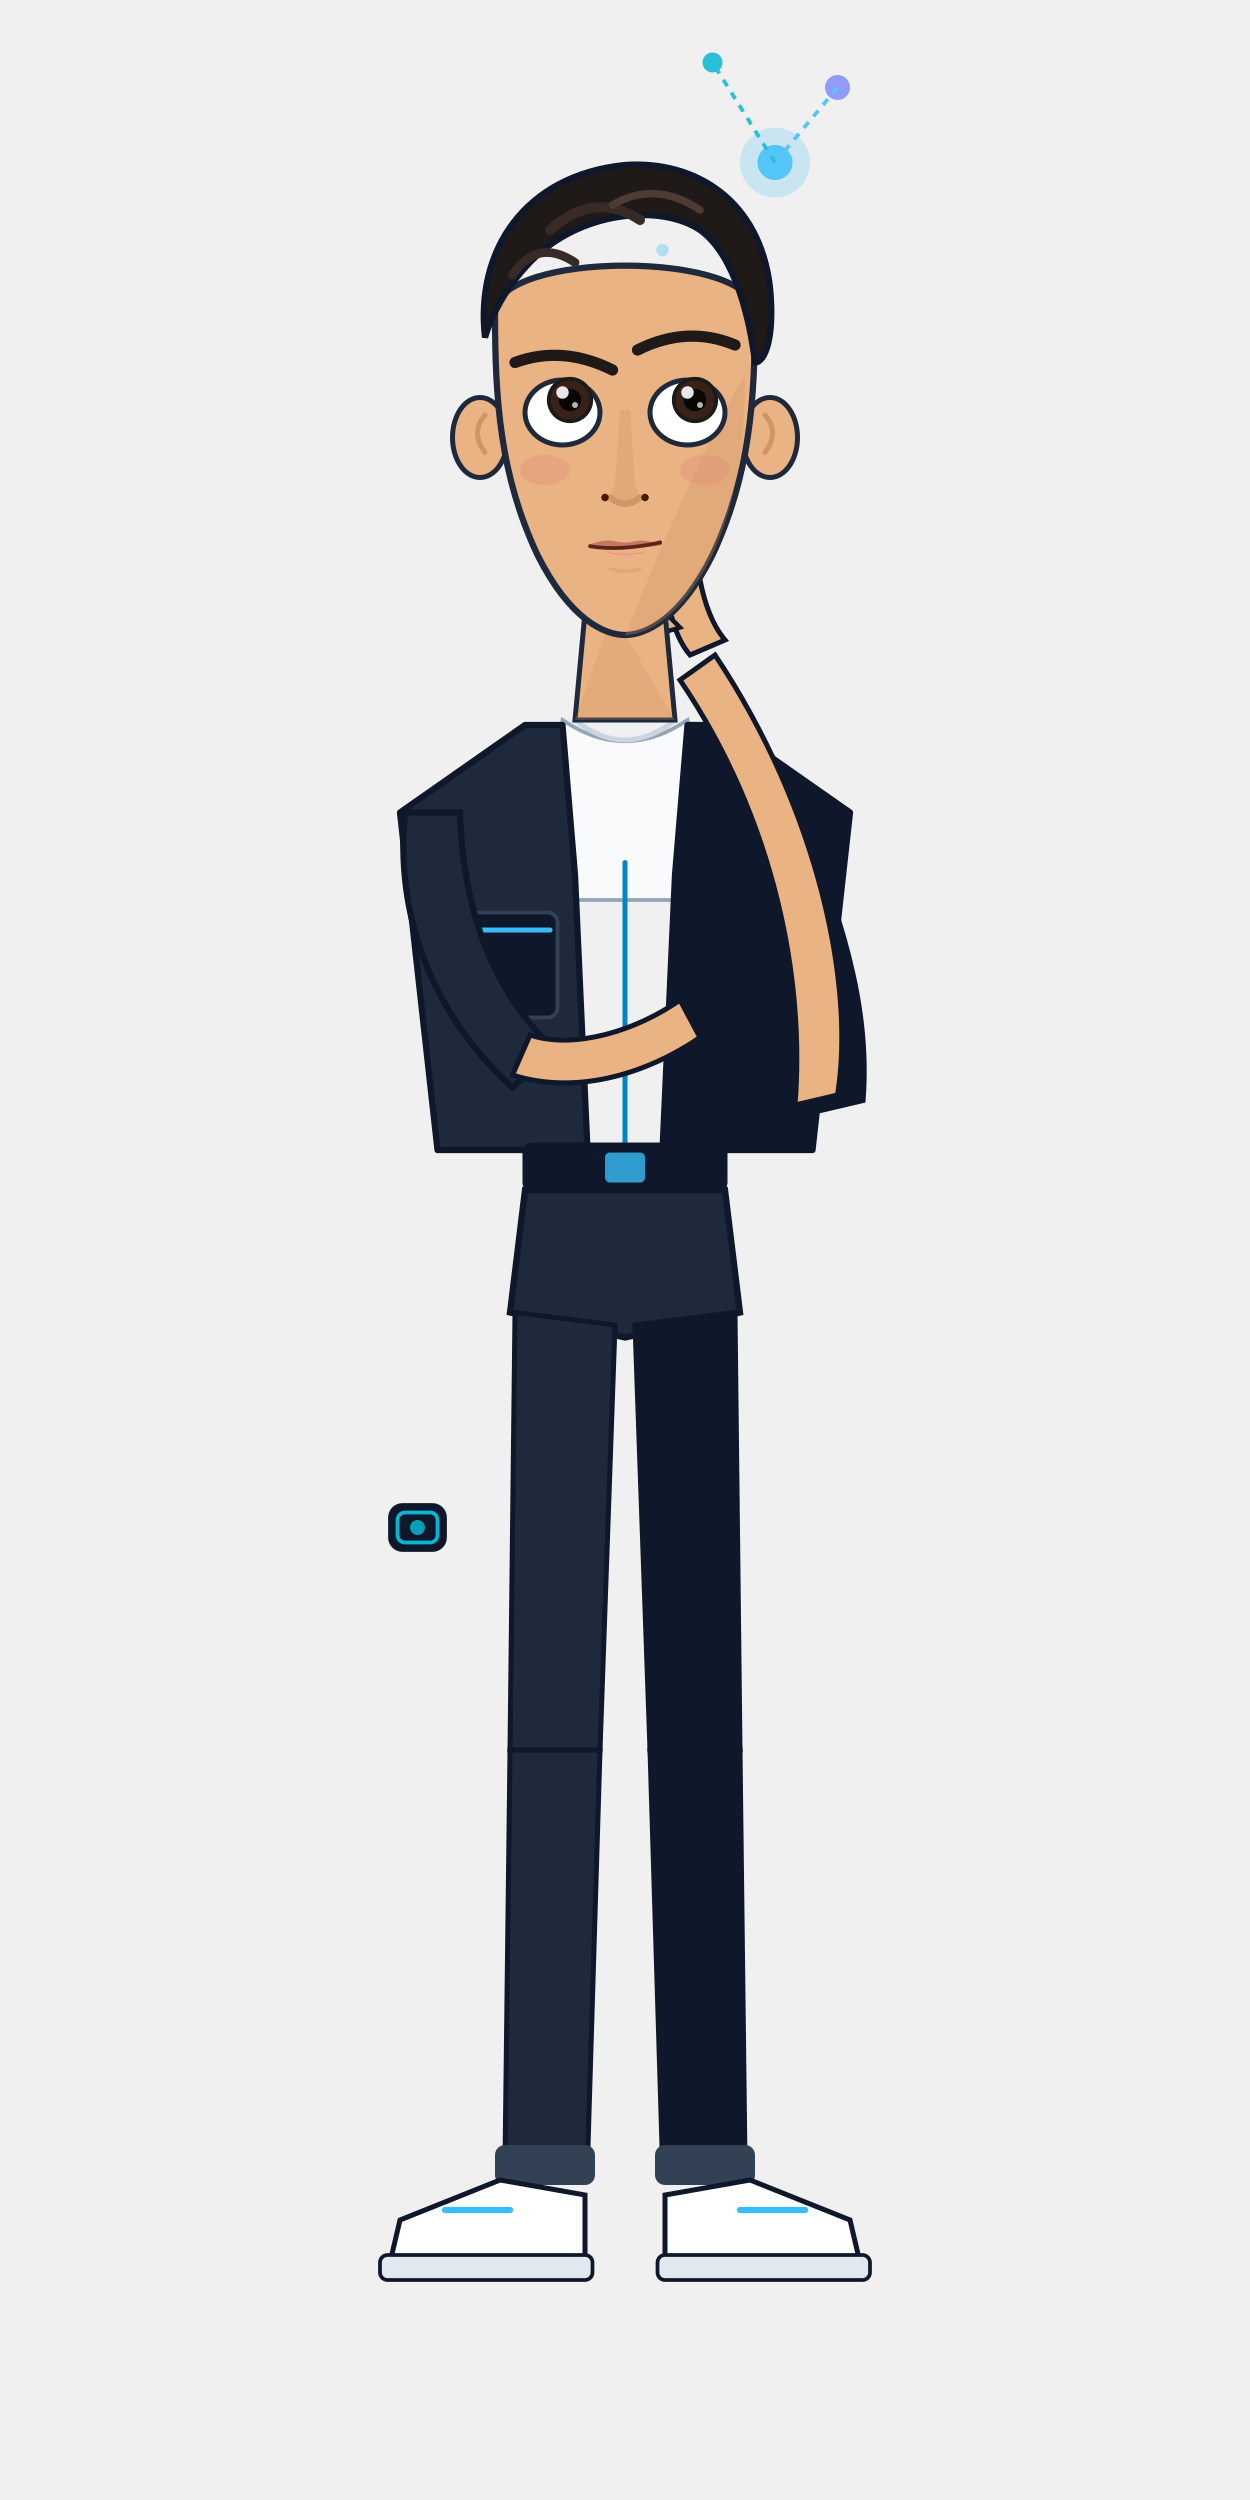
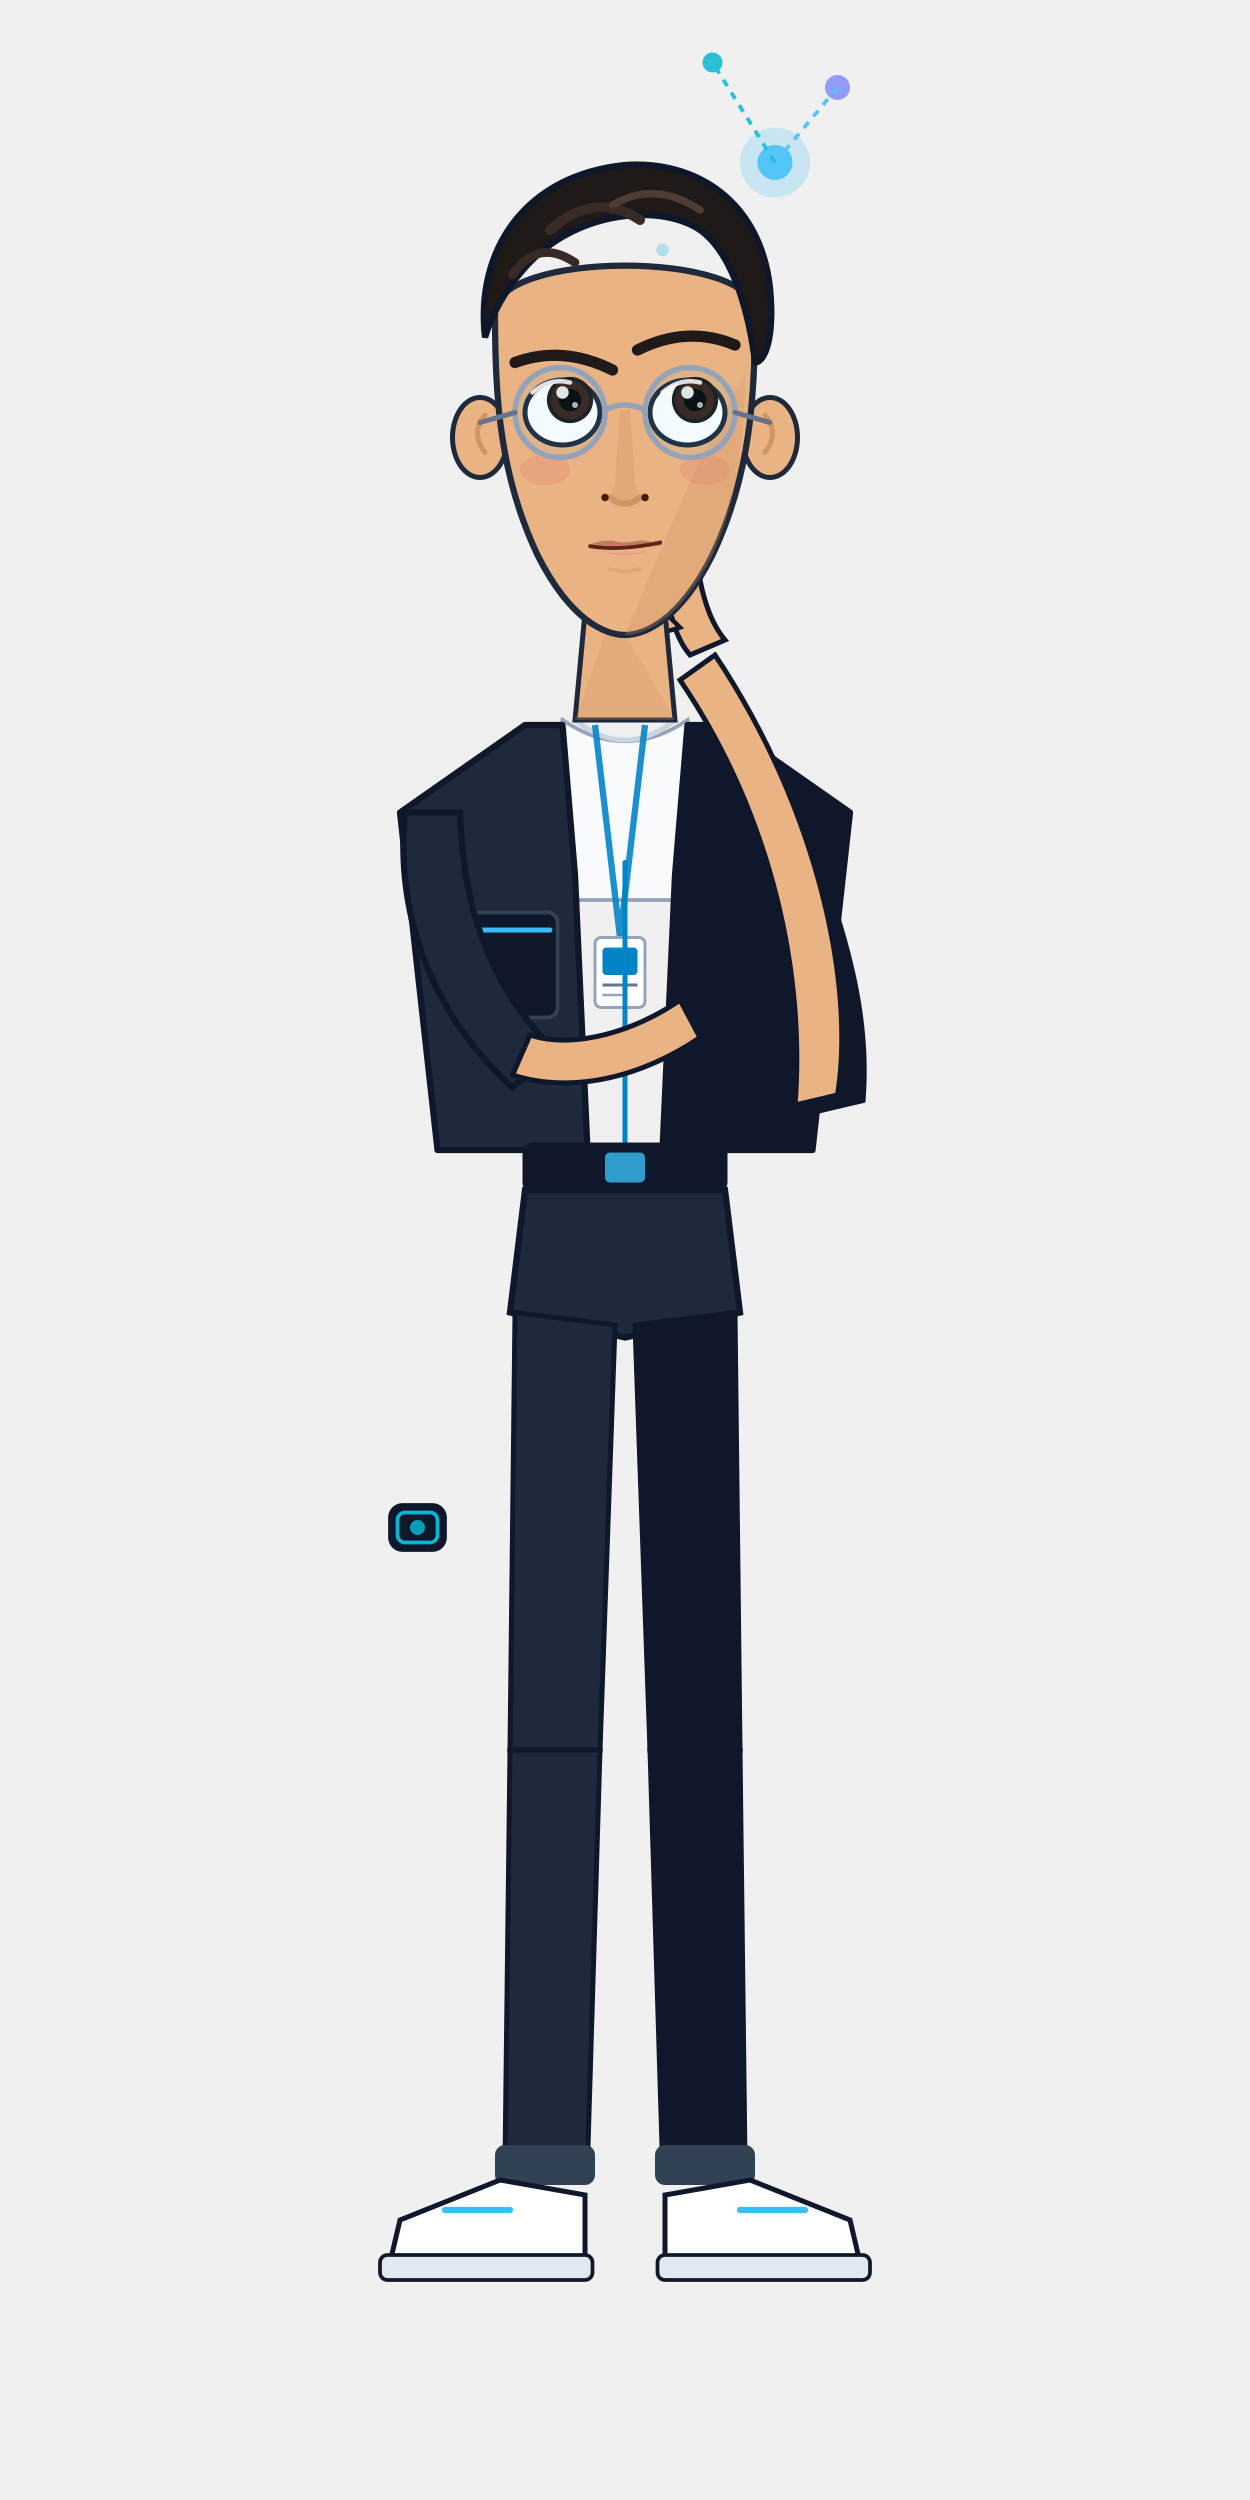
<svg xmlns="http://www.w3.org/2000/svg" viewBox="0 50 500 1000" width="500" height="1000">
  <g id="modern_character_root">
    <path d="M 210 526 L 290 526 L 296 575 L 250 585 L 204 575 Z" fill="#1e293b" stroke="#0f172a" stroke-width="2.5" />
    <path d="M 206 575 L 246 580 L 240 750 L 204 750 Z" fill="#1e293b" stroke="#0f172a" stroke-width="2" />
    <path d="M 204 750 L 240 750 L 235 915 L 202 915 Z" fill="#1e293b" stroke="#0f172a" stroke-width="2" />
    <rect x="198" y="908" width="40" height="16" rx="4" fill="#334155" />
    <path d="M 254 580 L 294 575 L 296 750 L 260 750 Z" fill="#0f172a" stroke="#0f172a" stroke-width="2" />
    <path d="M 260 750 L 296 750 L 298 915 L 265 915 Z" fill="#0f172a" stroke="#0f172a" stroke-width="2" />
    <rect x="262" y="908" width="40" height="16" rx="4" fill="#334155" />
    <path d="M 156 955 L 234 955 L 234 928 L 200 922 L 160 938 Z" fill="#ffffff" stroke="#0f172a" stroke-width="2" />
    <rect x="152" y="952" width="85" height="10" rx="3" fill="#e2e8f0" stroke="#0f172a" stroke-width="1.5" />
    <line x1="178" y1="934" x2="204" y2="934" stroke="#38bdf8" stroke-width="2.5" stroke-linecap="round" />
    <path d="M 266 955 L 344 955 L 340 938 L 300 922 L 266 928 Z" fill="#ffffff" stroke="#0f172a" stroke-width="2" />
    <rect x="263" y="952" width="85" height="10" rx="3" fill="#e2e8f0" stroke="#0f172a" stroke-width="1.5" />
    <line x1="296" y1="934" x2="322" y2="934" stroke="#38bdf8" stroke-width="2.5" stroke-linecap="round" />
    <path d="M 225 338 Q 250 355 275 338 L 285 410 L 215 410 Z" fill="#f8fafc" stroke="#94a3b8" stroke-width="1.5" />
    <path d="M 230 338 Q 250 354 270 338" stroke="#cbd5e1" stroke-width="2" fill="none" />
    <path d="M 210 340 L 160 375 L 175 510 L 235 510 L 230 400 L 225 340 Z" fill="#1e293b" stroke="#0f172a" stroke-width="2.5" stroke-linejoin="round" />
    <path d="M 290 340 L 340 375 L 325 510 L 265 510 L 270 400 L 275 340 Z" fill="#0f172a" stroke="#0f172a" stroke-width="2.5" stroke-linejoin="round" />
+     <path d="M 238 340 L 248 425 L 258 340" stroke="#0284c7" stroke-width="2.5" fill="none" opacity="0.9" />
+     <rect x="238" y="425" width="20" height="28" rx="2.5" fill="#ffffff" stroke="#94a3b8" stroke-width="1.2" />
+     <rect x="241" y="429" width="14" height="11" rx="1.5" fill="#0284c7" />
+     <line x1="241" y1="444" x2="255" y2="444" stroke="#64748b" stroke-width="1.2" />
+     <line x1="241" y1="448" x2="250" y2="448" stroke="#94a3b8" stroke-width="1" />
    <line x1="250" y1="395" x2="250" y2="510" stroke="#0284c7" stroke-width="2" stroke-linecap="round" />
    <rect x="185" y="415" width="38" height="42" rx="4" fill="#0f172a" stroke="#334155" stroke-width="1.5" />
    <line x1="188" y1="422" x2="220" y2="422" stroke="#38bdf8" stroke-width="2" stroke-linecap="round" />
    <rect x="210" y="508" width="80" height="18" rx="3" fill="#0f172a" stroke="#0f172a" stroke-width="2" />
    <rect x="242" y="511" width="16" height="12" rx="2" fill="#38bdf8" opacity="0.8" />
    <path d="M 162 375 C 158 415, 172 455, 205 485 L 222 470 C 195 445, 185 410, 184 375 Z" fill="#1e293b" stroke="#0f172a" stroke-width="2.5" />
    <path d="M 205 480 C 230 488, 258 480, 280 465 L 272 450 C 255 462, 230 470, 212 464 Z" fill="#eab383" stroke="#0f172a" stroke-width="2" />
    <rect x="156" y="652" width="22" height="18" rx="5" fill="#0f172a" stroke="#0f172a" stroke-width="1.5" />
    <rect x="159" y="655" width="16" height="12" rx="3" fill="#0f172a" stroke="#06b6d4" stroke-width="1.5" />
    <circle cx="167" cy="661" r="3" fill="#06b6d4" opacity="0.85" />
    <path d="M 320 375 C 335 415, 348 450, 345 490 L 328 494 C 326 455, 318 415, 310 380 Z" fill="#0f172a" stroke="#0f172a" stroke-width="2.5" />
    <path d="M 335 488 C 342 445, 328 375, 286 312 L 272 322 C 310 378, 322 442, 318 492 Z" fill="#eab383" stroke="#0f172a" stroke-width="2" />
    <path d="M 276 312 C 270 305, 268 295, 266 285 L 280 282 C 282 292, 285 300, 290 306 Z" fill="#eab383" stroke="#0f172a" stroke-width="2" />
    <path d="M 268 286 C 267 274, 270 264, 273 252 C 277 252, 280 256, 278 266 L 276 286 Z" fill="#eab383" stroke="#0f172a" stroke-width="1.8" />
    <path d="M 266 295 C 256 296, 248 297, 244 298 C 243 302, 248 304, 255 304 C 260 304, 266 303, 272 301 Z" fill="#eab383" stroke="#0f172a" stroke-width="1.8" />
    <g opacity="0.85">
      <circle cx="310" cy="115" r="7" fill="#38bdf8" />
      <circle cx="310" cy="115" r="14" fill="#38bdf8" opacity="0.25" />
      <circle cx="335" cy="85" r="5" fill="#818cf8" />
      <circle cx="285" cy="75" r="4" fill="#06b6d4" />
      <line x1="310" y1="115" x2="335" y2="85" stroke="#38bdf8" stroke-width="1.5" stroke-dasharray="3,3" />
      <line x1="310" y1="115" x2="285" y2="75" stroke="#06b6d4" stroke-width="1.5" stroke-dasharray="3,3" />
      <circle cx="280" cy="135" r="4" fill="#38bdf8" opacity="0.6" />
      <circle cx="265" cy="150" r="2.5" fill="#38bdf8" opacity="0.4" />
    </g>
    <path d="M 234 295 L 230 338 L 270 338 L 266 295 Z" fill="#eab383" stroke="#1e293b" stroke-width="2" />
    <path d="M 245 295 L 230 338 L 270 338 Z" fill="#d09564" opacity="0.25" />
    <ellipse cx="192" cy="225" rx="11" ry="16" fill="#eab383" stroke="#1e293b" stroke-width="2" />
    <path d="M 194 216 Q 188 223 194 231" stroke="#d09564" stroke-width="2" fill="none" stroke-linecap="round" />
    <ellipse cx="308" cy="225" rx="11" ry="16" fill="#eab383" stroke="#1e293b" stroke-width="2" />
    <path d="M 306 216 Q 312 223 306 231" stroke="#d09564" stroke-width="2" fill="none" stroke-linecap="round" />
    <path d="M 198 175               C 198 150, 302 150, 302 175               C 302 210, 300 240, 285 272               C 272 298, 258 304, 250 304               C 242 304, 228 298, 215 272               C 200 240, 198 210, 198 175 Z" fill="#eab383" stroke="#1e293b" stroke-width="2.5" />
    <path d="M 250 304 C 258 304, 272 298, 285 272 C 295 250, 298 225, 298 200 C 280 230, 260 280, 250 304 Z" fill="#d09564" opacity="0.3" />
    <ellipse cx="218" cy="238" rx="10" ry="6" fill="#e28878" opacity="0.35" />
    <ellipse cx="282" cy="238" rx="10" ry="6" fill="#e28878" opacity="0.35" />
    <path d="M 194 185              C 190 150, 210 120, 250 116              C 278 114, 304 130, 308 165              C 310 185, 306 195, 302 195              C 300 178, 294 152, 280 142              C 265 132, 235 134, 215 152              C 202 164, 196 178, 194 185 Z" fill="#1f1917" stroke="#0f172a" stroke-width="2.5" />
    <path d="M 220 142 Q 238 126 256 138" stroke="#382a26" stroke-width="4" stroke-linecap="round" fill="none" />
    <path d="M 245 132 Q 262 122 280 134" stroke="#4e3b36" stroke-width="3" stroke-linecap="round" fill="none" />
    <path d="M 205 160 Q 215 145 230 155" stroke="#382a26" stroke-width="3.5" stroke-linecap="round" fill="none" />
    <path d="M 206 195 Q 225 188 245 198" stroke="#1f1917" stroke-width="4.5" stroke-linecap="round" fill="none" />
    <path d="M 255 190 Q 275 180 294 188" stroke="#1f1917" stroke-width="4.5" stroke-linecap="round" fill="none" />
    <ellipse cx="225" cy="215" rx="15" ry="13" fill="#ffffff" stroke="#1e293b" stroke-width="2" />
    <circle cx="228" cy="210" r="8.5" fill="#382218" stroke="#1c1917" stroke-width="1.5" />
    <circle cx="228" cy="210" r="4.5" fill="#090706" />
    <circle cx="225" cy="207" r="2.5" fill="#ffffff" opacity="0.9" />
    <circle cx="230" cy="212" r="1.2" fill="#ffffff" opacity="0.7" />
    <ellipse cx="275" cy="215" rx="15" ry="13" fill="#ffffff" stroke="#1e293b" stroke-width="2" />
    <circle cx="278" cy="210" r="8.5" fill="#382218" stroke="#1c1917" stroke-width="1.5" />
    <circle cx="278" cy="210" r="4.5" fill="#090706" />
    <circle cx="275" cy="207" r="2.5" fill="#ffffff" opacity="0.9" />
    <circle cx="280" cy="212" r="1.2" fill="#ffffff" opacity="0.7" />
+     <circle cx="224" cy="215" r="18" fill="#38bdf8" fill-opacity="0.06" stroke="#94a3b8" stroke-width="2.2" />
+     <path d="M 213 207 Q 220 201 228 203" stroke="#ffffff" stroke-width="1.8" stroke-linecap="round" fill="none" opacity="0.85" />
+     <circle cx="276" cy="215" r="18" fill="#38bdf8" fill-opacity="0.06" stroke="#94a3b8" stroke-width="2.2" />
+     <path d="M 265 207 Q 272 201 280 203" stroke="#ffffff" stroke-width="1.8" stroke-linecap="round" fill="none" opacity="0.85" />
+     <path d="M 242 214 Q 250 210 258 214" stroke="#94a3b8" stroke-width="2.2" stroke-linecap="round" fill="none" />
+     <path d="M 206 215 L 192 219" stroke="#64748b" stroke-width="2" stroke-linecap="round" />
+     <path d="M 294 215 L 308 219" stroke="#64748b" stroke-width="2" stroke-linecap="round" />
    <path d="M 248 214 L 246 244 Q 242 250 250 252 Q 258 250 254 244 L 252 214" fill="#d09564" opacity="0.35" />
    <path d="M 244 249 Q 250 254 256 249" stroke="#d09564" stroke-width="2.5" stroke-linecap="round" fill="none" />
    <circle cx="242" cy="249" r="1.5" fill="#451a03" />
    <circle cx="258" cy="249" r="1.5" fill="#451a03" />
    <path d="M 235 268 Q 242 265.5 246 266.5 Q 250 267.5 254 266.5 Q 258 265.5 265 268 C 258 269.5, 242 269.5, 235 268 Z" fill="#c77864" />
    <path d="M 237 268.5 Q 250 275.5 263 268.5 C 257 272.5, 243 272.5, 237 268.5 Z" fill="#dc8a75" />
    <ellipse cx="250" cy="272" rx="4.5" ry="1.2" fill="#f3a492" opacity="0.45" />
    <path d="M 244 277.5 Q 250 279.5 256 277.5" stroke="#d09564" stroke-width="1.4" fill="none" opacity="0.4" stroke-linecap="round" />
    <path d="M 236 268.5 Q 248 270.5 264 267" stroke="#5c2417" stroke-width="1.5" stroke-linecap="round" fill="none" />
    <circle cx="264" cy="267" r="0.8" fill="#5c2417" />
  </g>
</svg>
